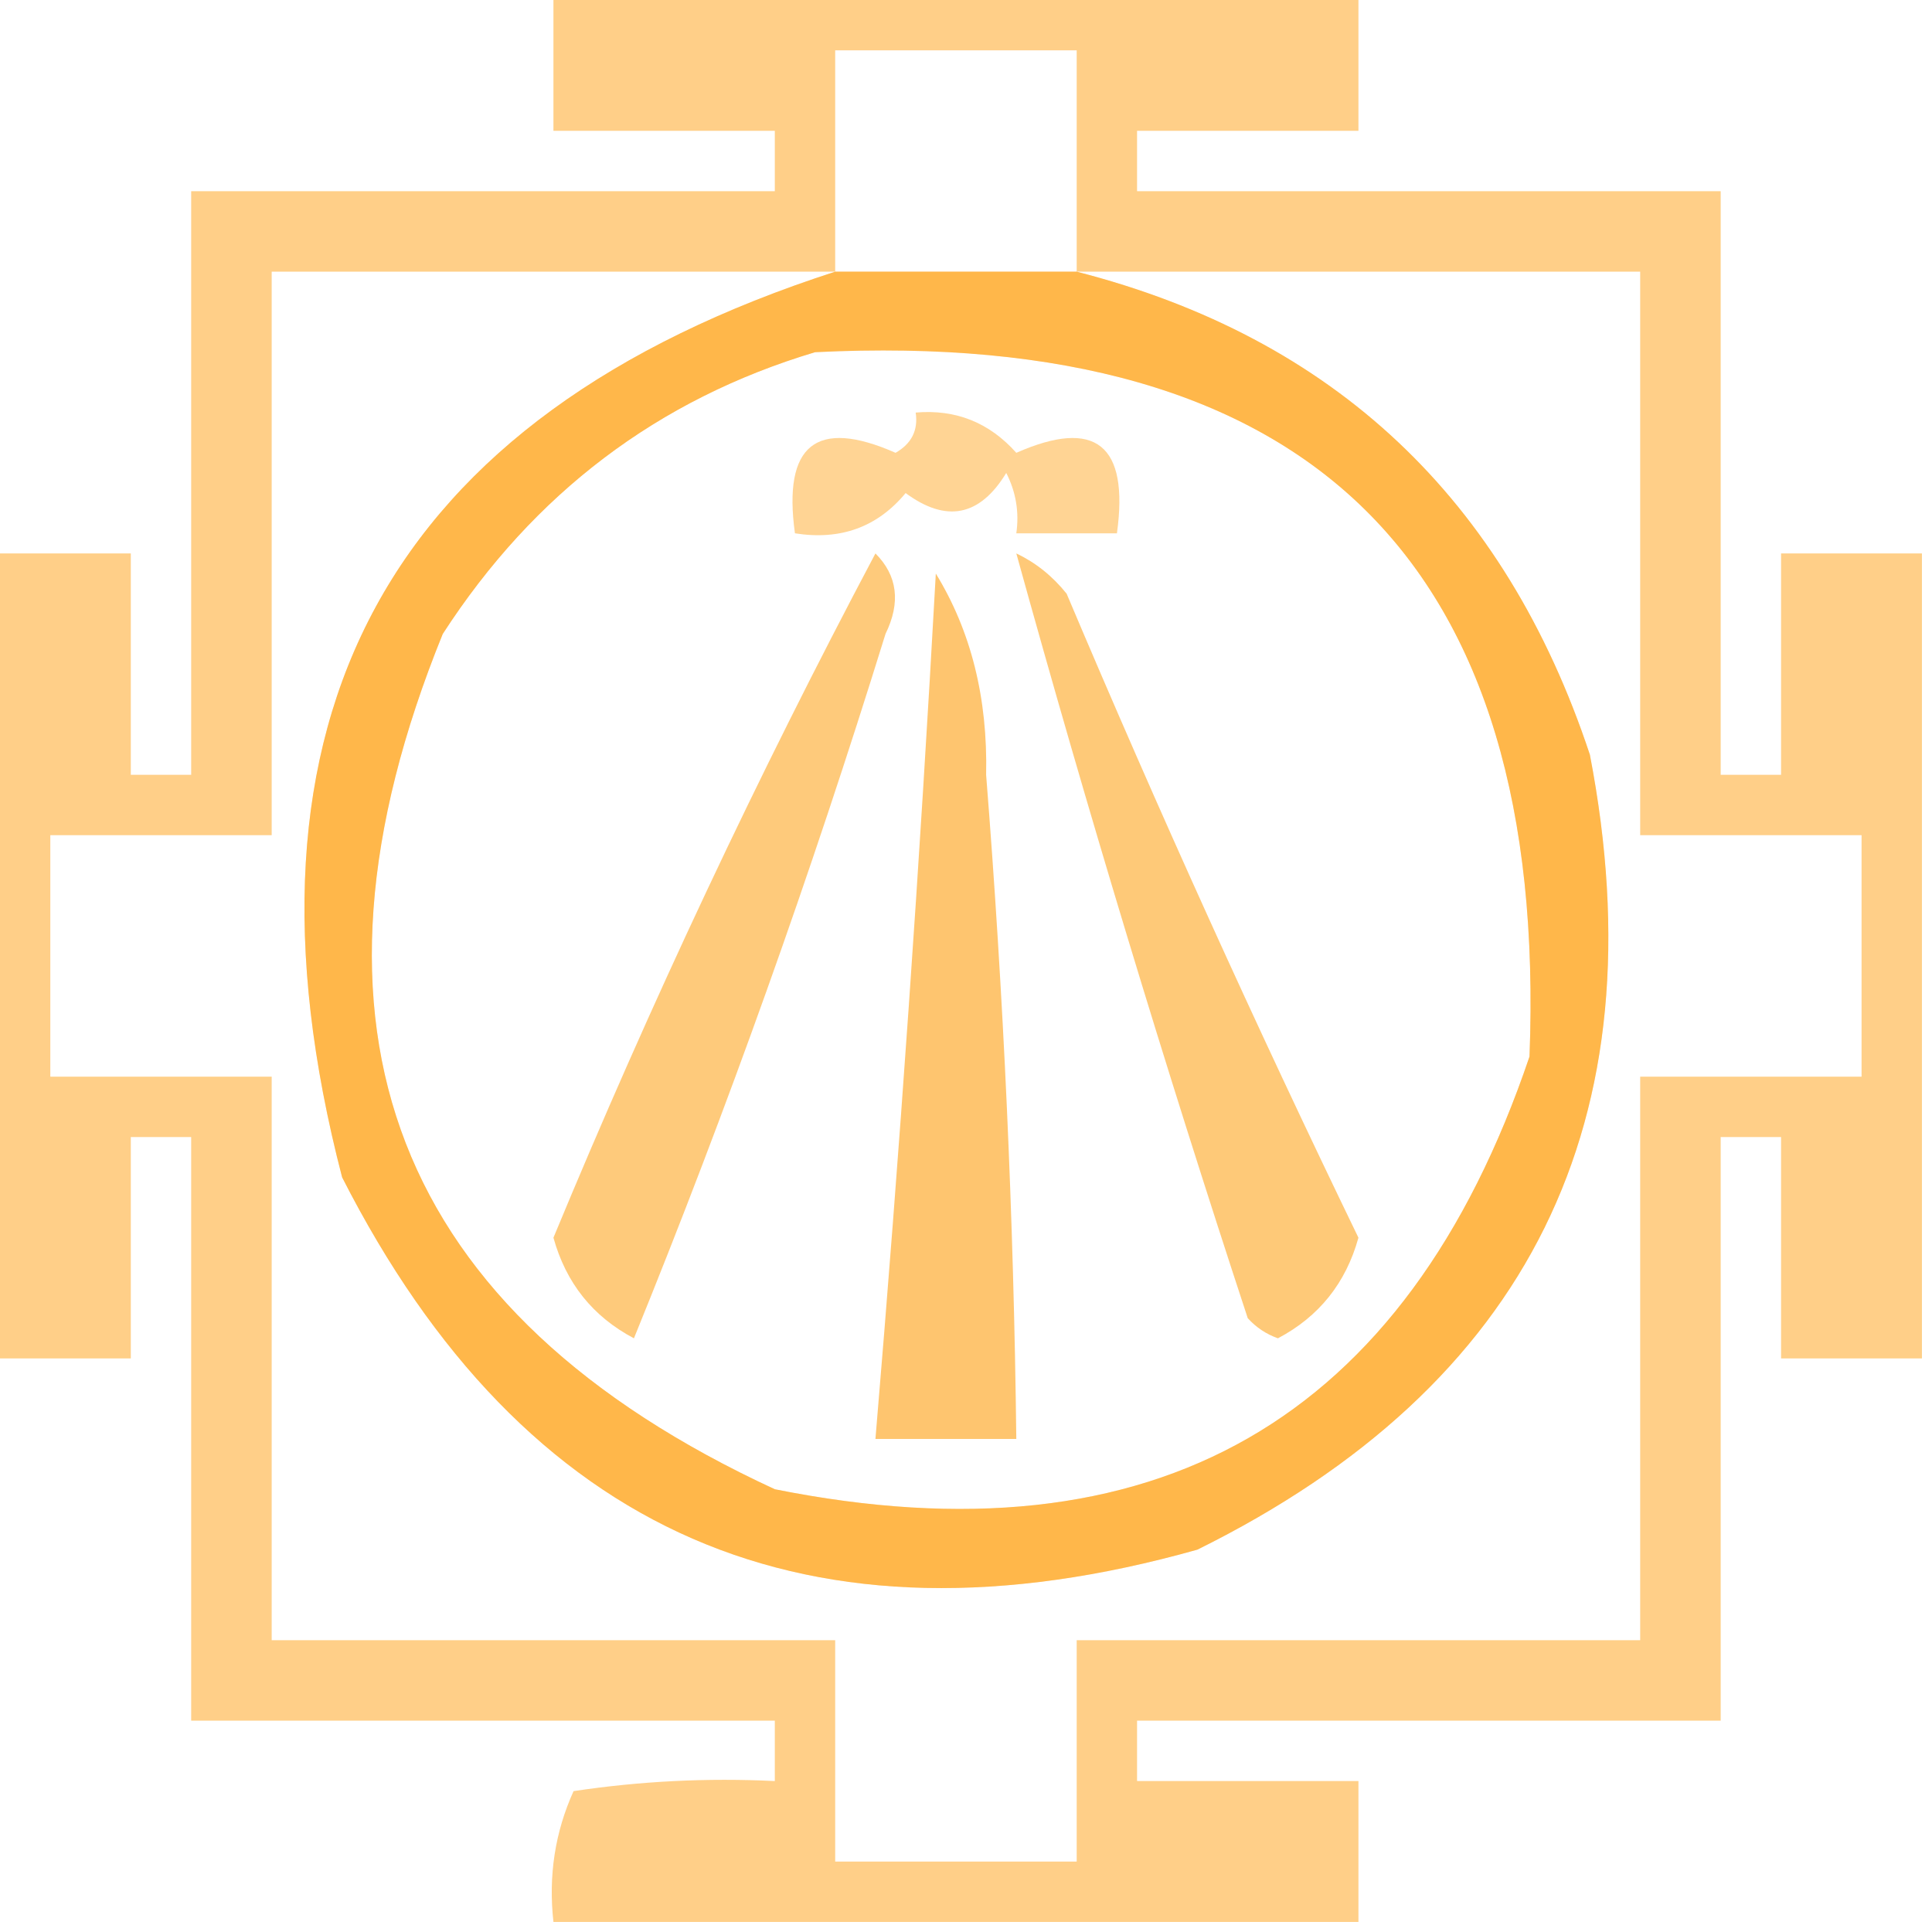
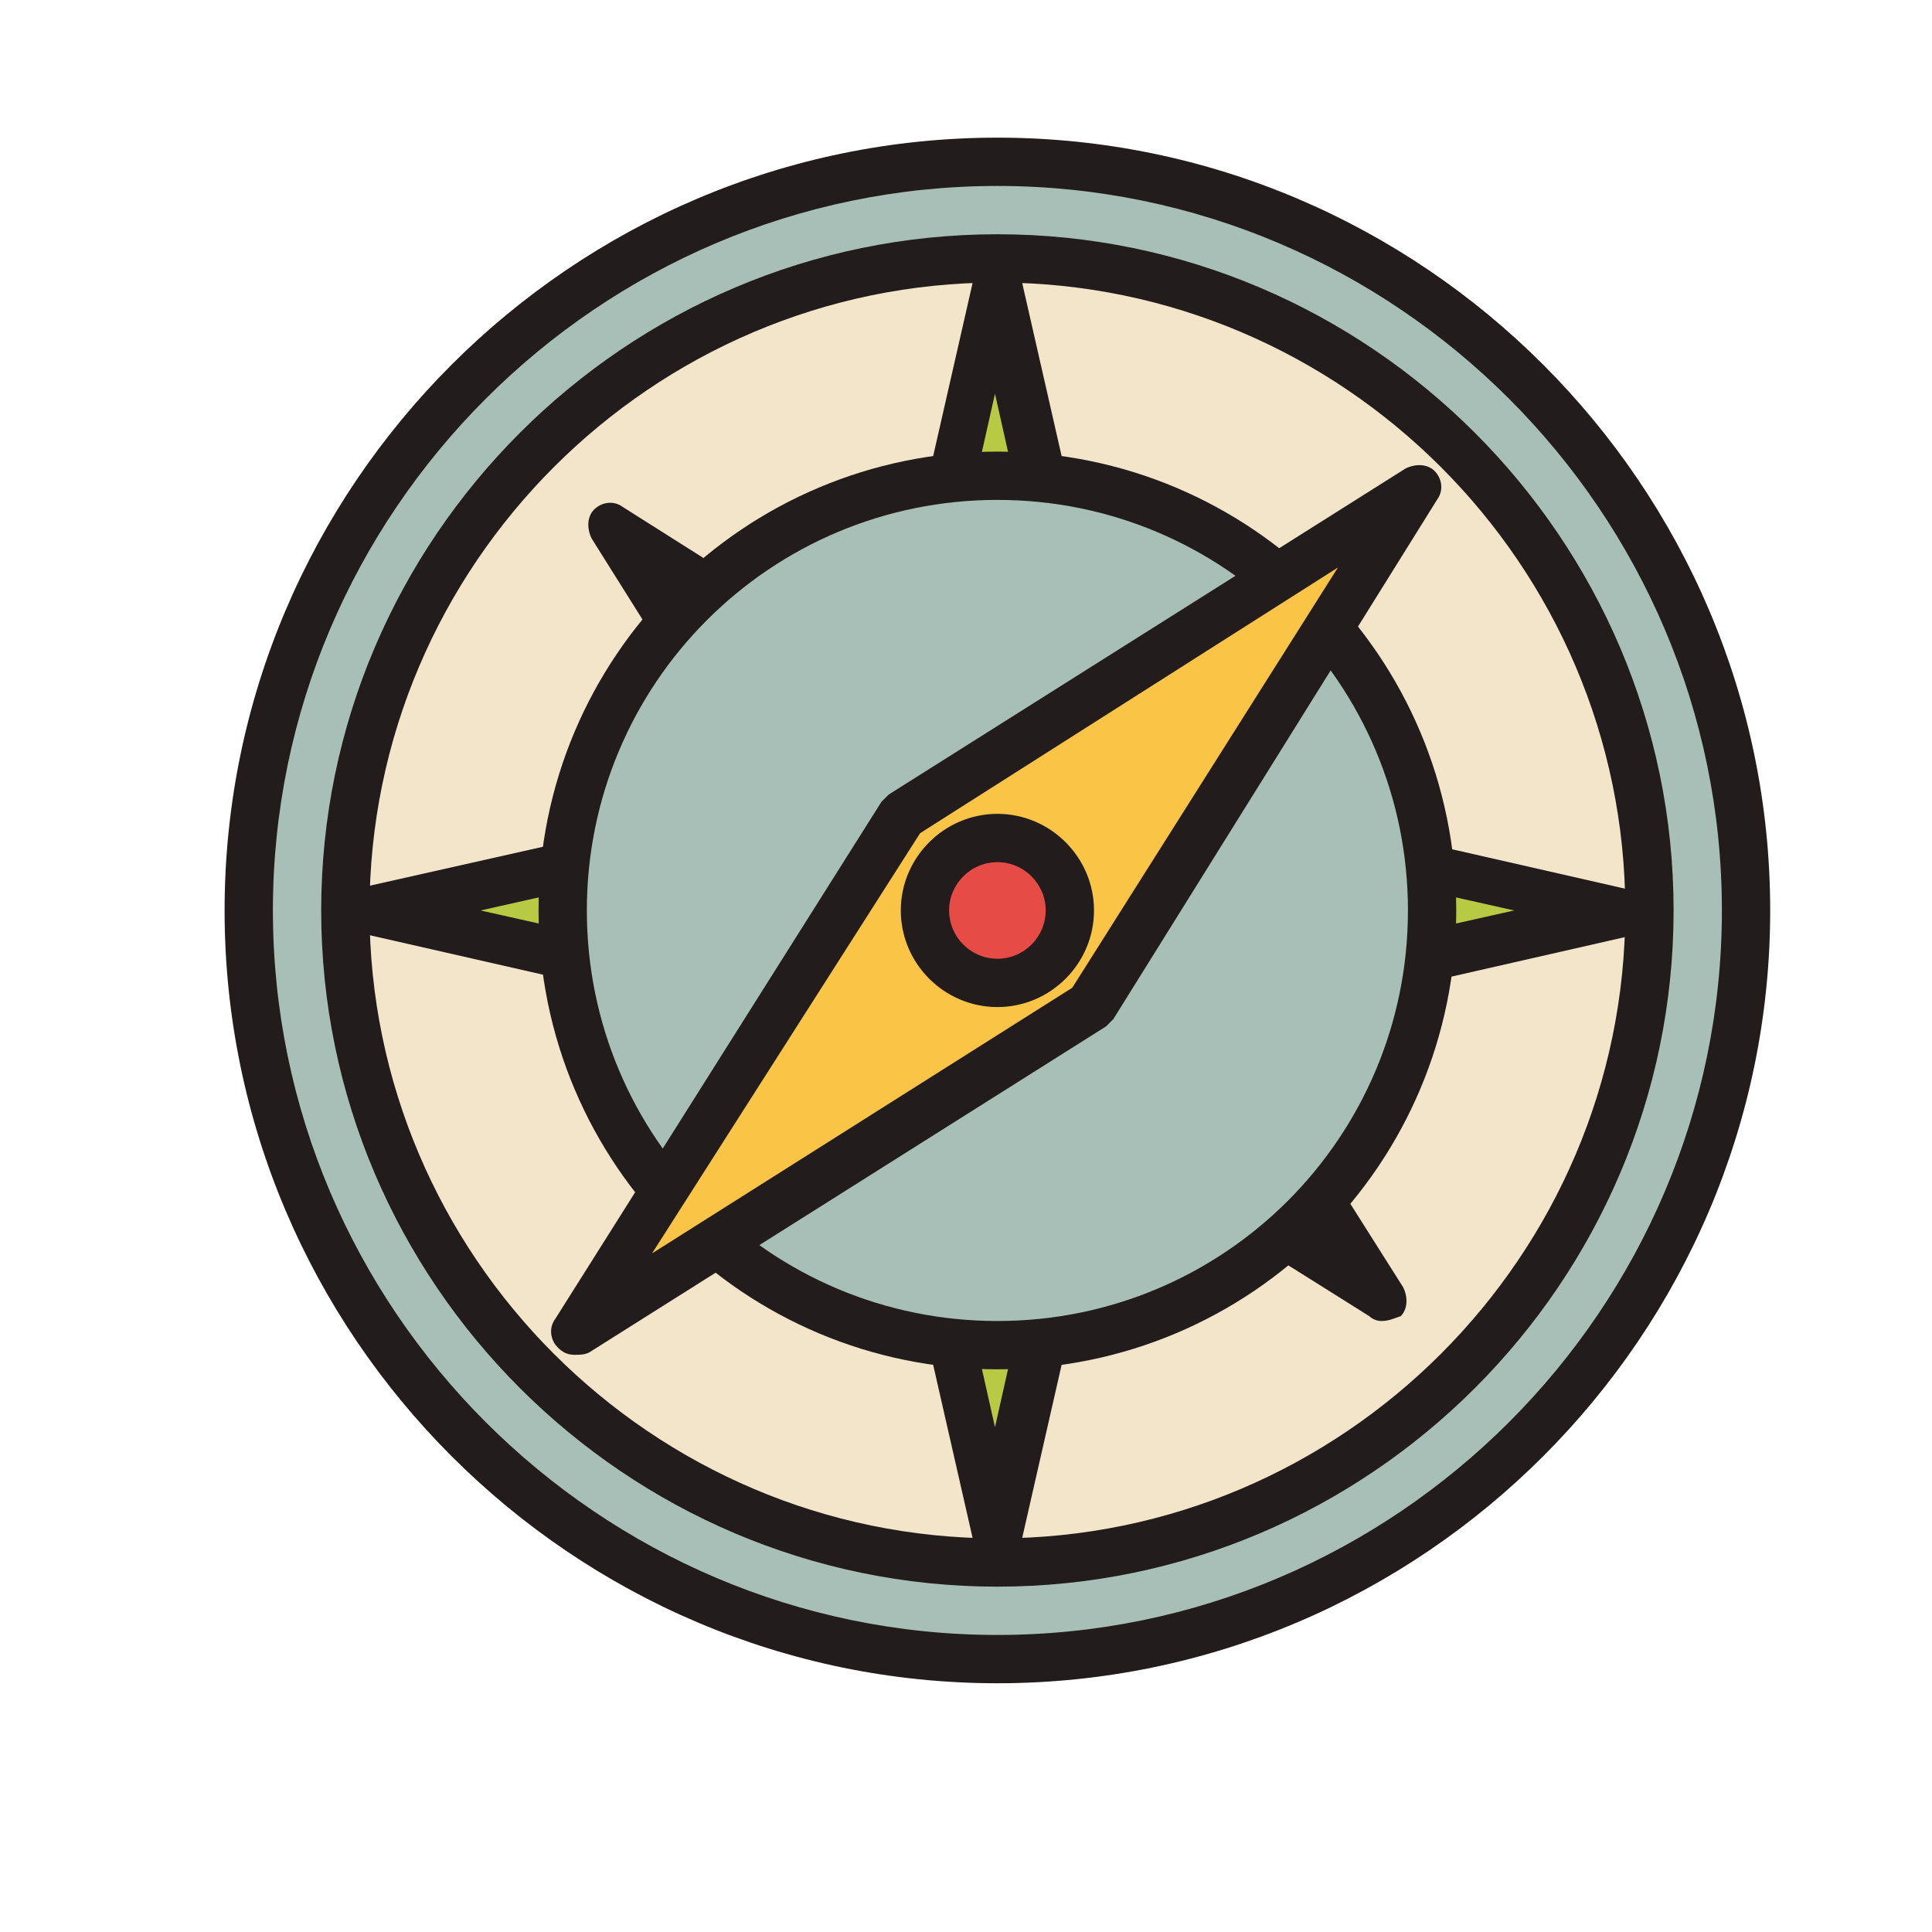
- <svg xmlns="http://www.w3.org/2000/svg" version="1.1" width="96px" height="96px" style="shape-rendering:geometricPrecision; text-rendering:geometricPrecision; image-rendering:optimizeQuality; fill-rule:evenodd; clip-rule:evenodd">
-   <g>
-     <path style="opacity:0.468" fill="#fe9900" d="M 27.5,-0.5 C 40.833,-0.5 54.167,-0.5 67.5,-0.5C 67.5,1.833 67.5,4.167 67.5,6.5C 63.833,6.5 60.167,6.5 56.5,6.5C 56.5,7.5 56.5,8.5 56.5,9.5C 66.167,9.5 75.833,9.5 85.5,9.5C 85.5,19.167 85.5,28.833 85.5,38.5C 86.5,38.5 87.5,38.5 88.5,38.5C 88.5,34.833 88.5,31.167 88.5,27.5C 90.833,27.5 93.167,27.5 95.5,27.5C 95.5,40.833 95.5,54.167 95.5,67.5C 93.167,67.5 90.833,67.5 88.5,67.5C 88.5,63.833 88.5,60.167 88.5,56.5C 87.5,56.5 86.5,56.5 85.5,56.5C 85.5,66.167 85.5,75.833 85.5,85.5C 75.833,85.5 66.167,85.5 56.5,85.5C 56.5,86.5 56.5,87.5 56.5,88.5C 60.167,88.5 63.833,88.5 67.5,88.5C 67.5,90.833 67.5,93.167 67.5,95.5C 54.167,95.5 40.833,95.5 27.5,95.5C 27.244,93.207 27.577,91.041 28.5,89C 31.817,88.502 35.15,88.335 38.5,88.5C 38.5,87.5 38.5,86.5 38.5,85.5C 28.833,85.5 19.167,85.5 9.5,85.5C 9.5,75.833 9.5,66.167 9.5,56.5C 8.5,56.5 7.5,56.5 6.5,56.5C 6.5,60.167 6.5,63.833 6.5,67.5C 4.167,67.5 1.833,67.5 -0.5,67.5C -0.5,54.167 -0.5,40.833 -0.5,27.5C 1.833,27.5 4.167,27.5 6.5,27.5C 6.5,31.167 6.5,34.833 6.5,38.5C 7.5,38.5 8.5,38.5 9.5,38.5C 9.5,28.833 9.5,19.167 9.5,9.5C 19.167,9.5 28.833,9.5 38.5,9.5C 38.5,8.5 38.5,7.5 38.5,6.5C 34.833,6.5 31.167,6.5 27.5,6.5C 27.5,4.167 27.5,1.833 27.5,-0.5 Z M 53.5,13.5 C 49.5,13.5 45.5,13.5 41.5,13.5C 41.5,9.833 41.5,6.167 41.5,2.5C 45.5,2.5 49.5,2.5 53.5,2.5C 53.5,6.167 53.5,9.833 53.5,13.5 Z M 41.5,13.5 C 19.235,20.691 11.068,35.691 17,58.5C 26.047,76.271 40.214,82.438 59.5,77C 75.999,68.834 82.499,55.667 79,37.5C 74.783,24.778 66.283,16.778 53.5,13.5C 62.833,13.5 72.167,13.5 81.5,13.5C 81.5,22.833 81.5,32.167 81.5,41.5C 85.167,41.5 88.833,41.5 92.5,41.5C 92.5,45.5 92.5,49.5 92.5,53.5C 88.833,53.5 85.167,53.5 81.5,53.5C 81.5,62.833 81.5,72.167 81.5,81.5C 72.167,81.5 62.833,81.5 53.5,81.5C 53.5,85.167 53.5,88.833 53.5,92.5C 49.5,92.5 45.5,92.5 41.5,92.5C 41.5,88.833 41.5,85.167 41.5,81.5C 32.167,81.5 22.833,81.5 13.5,81.5C 13.5,72.167 13.5,62.833 13.5,53.5C 9.833,53.5 6.167,53.5 2.5,53.5C 2.5,49.5 2.5,45.5 2.5,41.5C 6.167,41.5 9.833,41.5 13.5,41.5C 13.5,32.167 13.5,22.833 13.5,13.5C 22.833,13.5 32.167,13.5 41.5,13.5 Z M 40.5,17.5 C 65.114,16.281 76.948,27.948 76,52.5C 69.866,70.613 57.366,77.779 38.5,74C 19.55,65.242 14.05,51.075 22,31.5C 26.526,24.505 32.693,19.839 40.5,17.5 Z" />
-   </g>
-   <g>
-     <path style="opacity:0.456" fill="#fe9900" d="M 41.5,13.5 C 45.5,13.5 49.5,13.5 53.5,13.5C 66.283,16.778 74.783,24.778 79,37.5C 82.499,55.667 75.999,68.834 59.5,77C 40.214,82.438 26.047,76.271 17,58.5C 11.068,35.691 19.235,20.691 41.5,13.5 Z M 40.5,17.5 C 32.693,19.839 26.526,24.505 22,31.5C 14.05,51.075 19.55,65.242 38.5,74C 57.366,77.779 69.866,70.613 76,52.5C 76.948,27.948 65.114,16.281 40.5,17.5 Z" />
-   </g>
-   <g>
-     <path style="opacity:0.418" fill="#fe9900" d="M 45.5,20.5 C 47.492,20.328 49.158,20.995 50.5,22.5C 54.44,20.764 56.107,22.097 55.5,26.5C 53.833,26.5 52.167,26.5 50.5,26.5C 50.65,25.448 50.483,24.448 50,23.5C 48.688,25.658 47.022,25.991 45,24.5C 43.599,26.192 41.766,26.859 39.5,26.5C 38.893,22.097 40.56,20.764 44.5,22.5C 45.297,22.043 45.631,21.376 45.5,20.5 Z" />
-   </g>
-   <g>
-     <path style="opacity:0.517" fill="#fe9900" d="M 43.5,27.5 C 44.598,28.601 44.765,29.934 44,31.5C 40.291,43.471 36.124,55.137 31.5,66.5C 29.457,65.421 28.124,63.754 27.5,61.5C 32.317,49.868 37.651,38.535 43.5,27.5 Z" />
-   </g>
-   <g>
-     <path style="opacity:0.529" fill="#fe9900" d="M 50.5,27.5 C 51.458,27.953 52.292,28.619 53,29.5C 57.559,40.285 62.392,50.952 67.5,61.5C 66.876,63.754 65.543,65.421 63.5,66.5C 62.914,66.291 62.414,65.957 62,65.5C 57.854,52.899 54.021,40.232 50.5,27.5 Z" />
-   </g>
-   <g>
-     <path style="opacity:0.563" fill="#fe9900" d="M 46.5,28.5 C 48.25,31.355 49.084,34.689 49,38.5C 49.872,49.486 50.372,60.486 50.5,71.5C 48.167,71.5 45.833,71.5 43.5,71.5C 44.707,57.194 45.707,42.861 46.5,28.5 Z" />
+ <svg xmlns="http://www.w3.org/2000/svg" viewBox="0 0 1024 1024" class="icon" version="1.1" fill="#000000">
+   <g id="SVGRepo_bgCarrier" stroke-width="0" />
+   <g id="SVGRepo_tracerCarrier" stroke-linecap="round" stroke-linejoin="round" />
+   <g id="SVGRepo_iconCarrier">
+     <path d="M528.64 482.56m-396.8 0a396.8 396.8 0 1 0 793.6 0 396.8 396.8 0 1 0-793.6 0Z" fill="#A7BFB7" />
+     <path d="M528.64 892.16c-225.28 0-409.6-184.32-409.6-409.6s184.32-409.6 409.6-409.6 409.6 184.32 409.6 409.6-184.32 409.6-409.6 409.6z m0-793.6c-211.2 0-384 172.8-384 384s172.8 384 384 384 384-172.8 384-384-172.8-384-384-384z" fill="#231C1C" />
+     <path d="M528.64 482.56m-345.6 0a345.6 345.6 0 1 0 691.2 0 345.6 345.6 0 1 0-691.2 0Z" fill="#F2E5CA" />
+     <path d="M528.64 840.96c-197.12 0-358.4-161.28-358.4-358.4s161.28-358.4 358.4-358.4 358.4 161.28 358.4 358.4-161.28 358.4-358.4 358.4z m0-691.2c-183.04 0-332.8 149.76-332.8 332.8s149.76 332.8 332.8 332.8 332.8-149.76 332.8-332.8-149.76-332.8-332.8-332.8z" fill="#231C1C" />
+     <path d="M528.64 814.08l-75.52-331.52 75.52-331.52 74.24 331.52z" fill="#B8CA43" />
+     <path d="M528.64 826.88c-6.4 0-11.52-3.84-12.8-10.24l-75.52-331.52v-5.12l75.52-331.52c1.28-6.4 6.4-10.24 12.8-10.24s11.52 3.84 12.8 10.24l75.52 331.52v5.12l-75.52 331.52c-2.56 6.4-7.68 10.24-12.8 10.24z m-62.72-344.32l61.44 273.92L588.8 482.56l-61.44-273.92-61.44 273.92z" fill="#231C1C" />
+     <path d="M195.84 482.56l332.8-75.52 331.52 75.52-331.52 75.52z" fill="#B8CA43" />
+     <path d="M528.64 570.88h-2.56l-331.52-75.52c-6.4-1.28-10.24-6.4-10.24-12.8s3.84-11.52 10.24-12.8L524.8 395.52h5.12l331.52 75.52c6.4 1.28 10.24 6.4 10.24 12.8s-3.84 11.52-10.24 12.8l-331.52 75.52c0-2.56-1.28-1.28-1.28-1.28z m-273.92-88.32l273.92 61.44 273.92-61.44-273.92-61.44-273.92 61.44z" fill="#231C1C" />
+     <path d="M323.84 687.36l158.72-250.88 249.6-158.72-157.44 250.88z" fill="#B8CA43" />
+     <path d="M323.84 700.16c-3.84 0-6.4-1.28-8.96-3.84-3.84-3.84-5.12-10.24-1.28-15.36l158.72-250.88 3.84-3.84 250.88-158.72c5.12-2.56 11.52-2.56 15.36 1.28 3.84 3.84 5.12 10.24 1.28 15.36L584.96 535.04l-3.84 3.84-250.88 158.72c-1.28 1.28-3.84 2.56-6.4 2.56z m167.68-254.72l-126.72 199.68 199.68-126.72L691.2 320l-199.68 125.44z" fill="#231C1C" />
+     <path d="M323.84 277.76l250.88 158.72 157.44 250.88-249.6-158.72z" fill="#B8CA43" />
+     <path d="M732.16 700.16c-2.56 0-5.12-1.28-6.4-2.56L474.88 540.16l-3.84-3.84-157.44-250.88c-2.56-5.12-2.56-11.52 1.28-15.36 3.84-3.84 10.24-5.12 15.36-1.28l250.88 158.72 3.84 3.84 158.72 250.88c2.56 5.12 2.56 11.52-1.28 15.36-3.84 1.28-6.4 2.56-10.24 2.56zM491.52 519.68L691.2 646.4l-126.72-199.68L364.8 320l126.72 199.68z" fill="#231C1C" />
+     <path d="M528.64 482.56m-230.4 0a230.4 230.4 0 1 0 460.8 0 230.4 230.4 0 1 0-460.8 0Z" fill="#A7BFB7" />
+     <path d="M528.64 725.76c-134.4 0-243.2-108.8-243.2-243.2s108.8-243.2 243.2-243.2 243.2 108.8 243.2 243.2-108.8 243.2-243.2 243.2z m0-460.8c-120.32 0-217.6 97.28-217.6 217.6s97.28 217.6 217.6 217.6 217.6-97.28 217.6-217.6-97.28-217.6-217.6-217.6z" fill="#231C1C" />
+     <path d="M304.64 705.28l172.8-272.64 273.92-172.8-172.8 272.64z" fill="#FAC546" />
+     <path d="M304.64 718.08c-3.84 0-6.4-1.28-8.96-3.84-3.84-3.84-5.12-10.24-1.28-15.36l172.8-273.92 3.84-3.84 273.92-172.8c5.12-2.56 11.52-2.56 15.36 1.28s5.12 10.24 1.28 15.36L590.08 540.16l-3.84 3.84L312.32 716.8c-2.56 1.28-5.12 1.28-7.68 1.28z m183.04-276.48L345.6 664.32l222.72-140.8 140.8-222.72-221.44 140.8z" fill="#231C1C" />
+     <path d="M528.64 482.56m-38.4 0a38.4 38.4 0 1 0 76.8 0 38.4 38.4 0 1 0-76.8 0Z" fill="#E64C45" />
+     <path d="M528.64 533.76c-28.16 0-51.2-23.04-51.2-51.2s23.04-51.2 51.2-51.2 51.2 23.04 51.2 51.2-23.04 51.2-51.2 51.2z m0-76.8c-14.08 0-25.6 11.52-25.6 25.6s11.52 25.6 25.6 25.6 25.6-11.52 25.6-25.6-11.52-25.6-25.6-25.6z" fill="#231C1C" />
  </g>
</svg>
